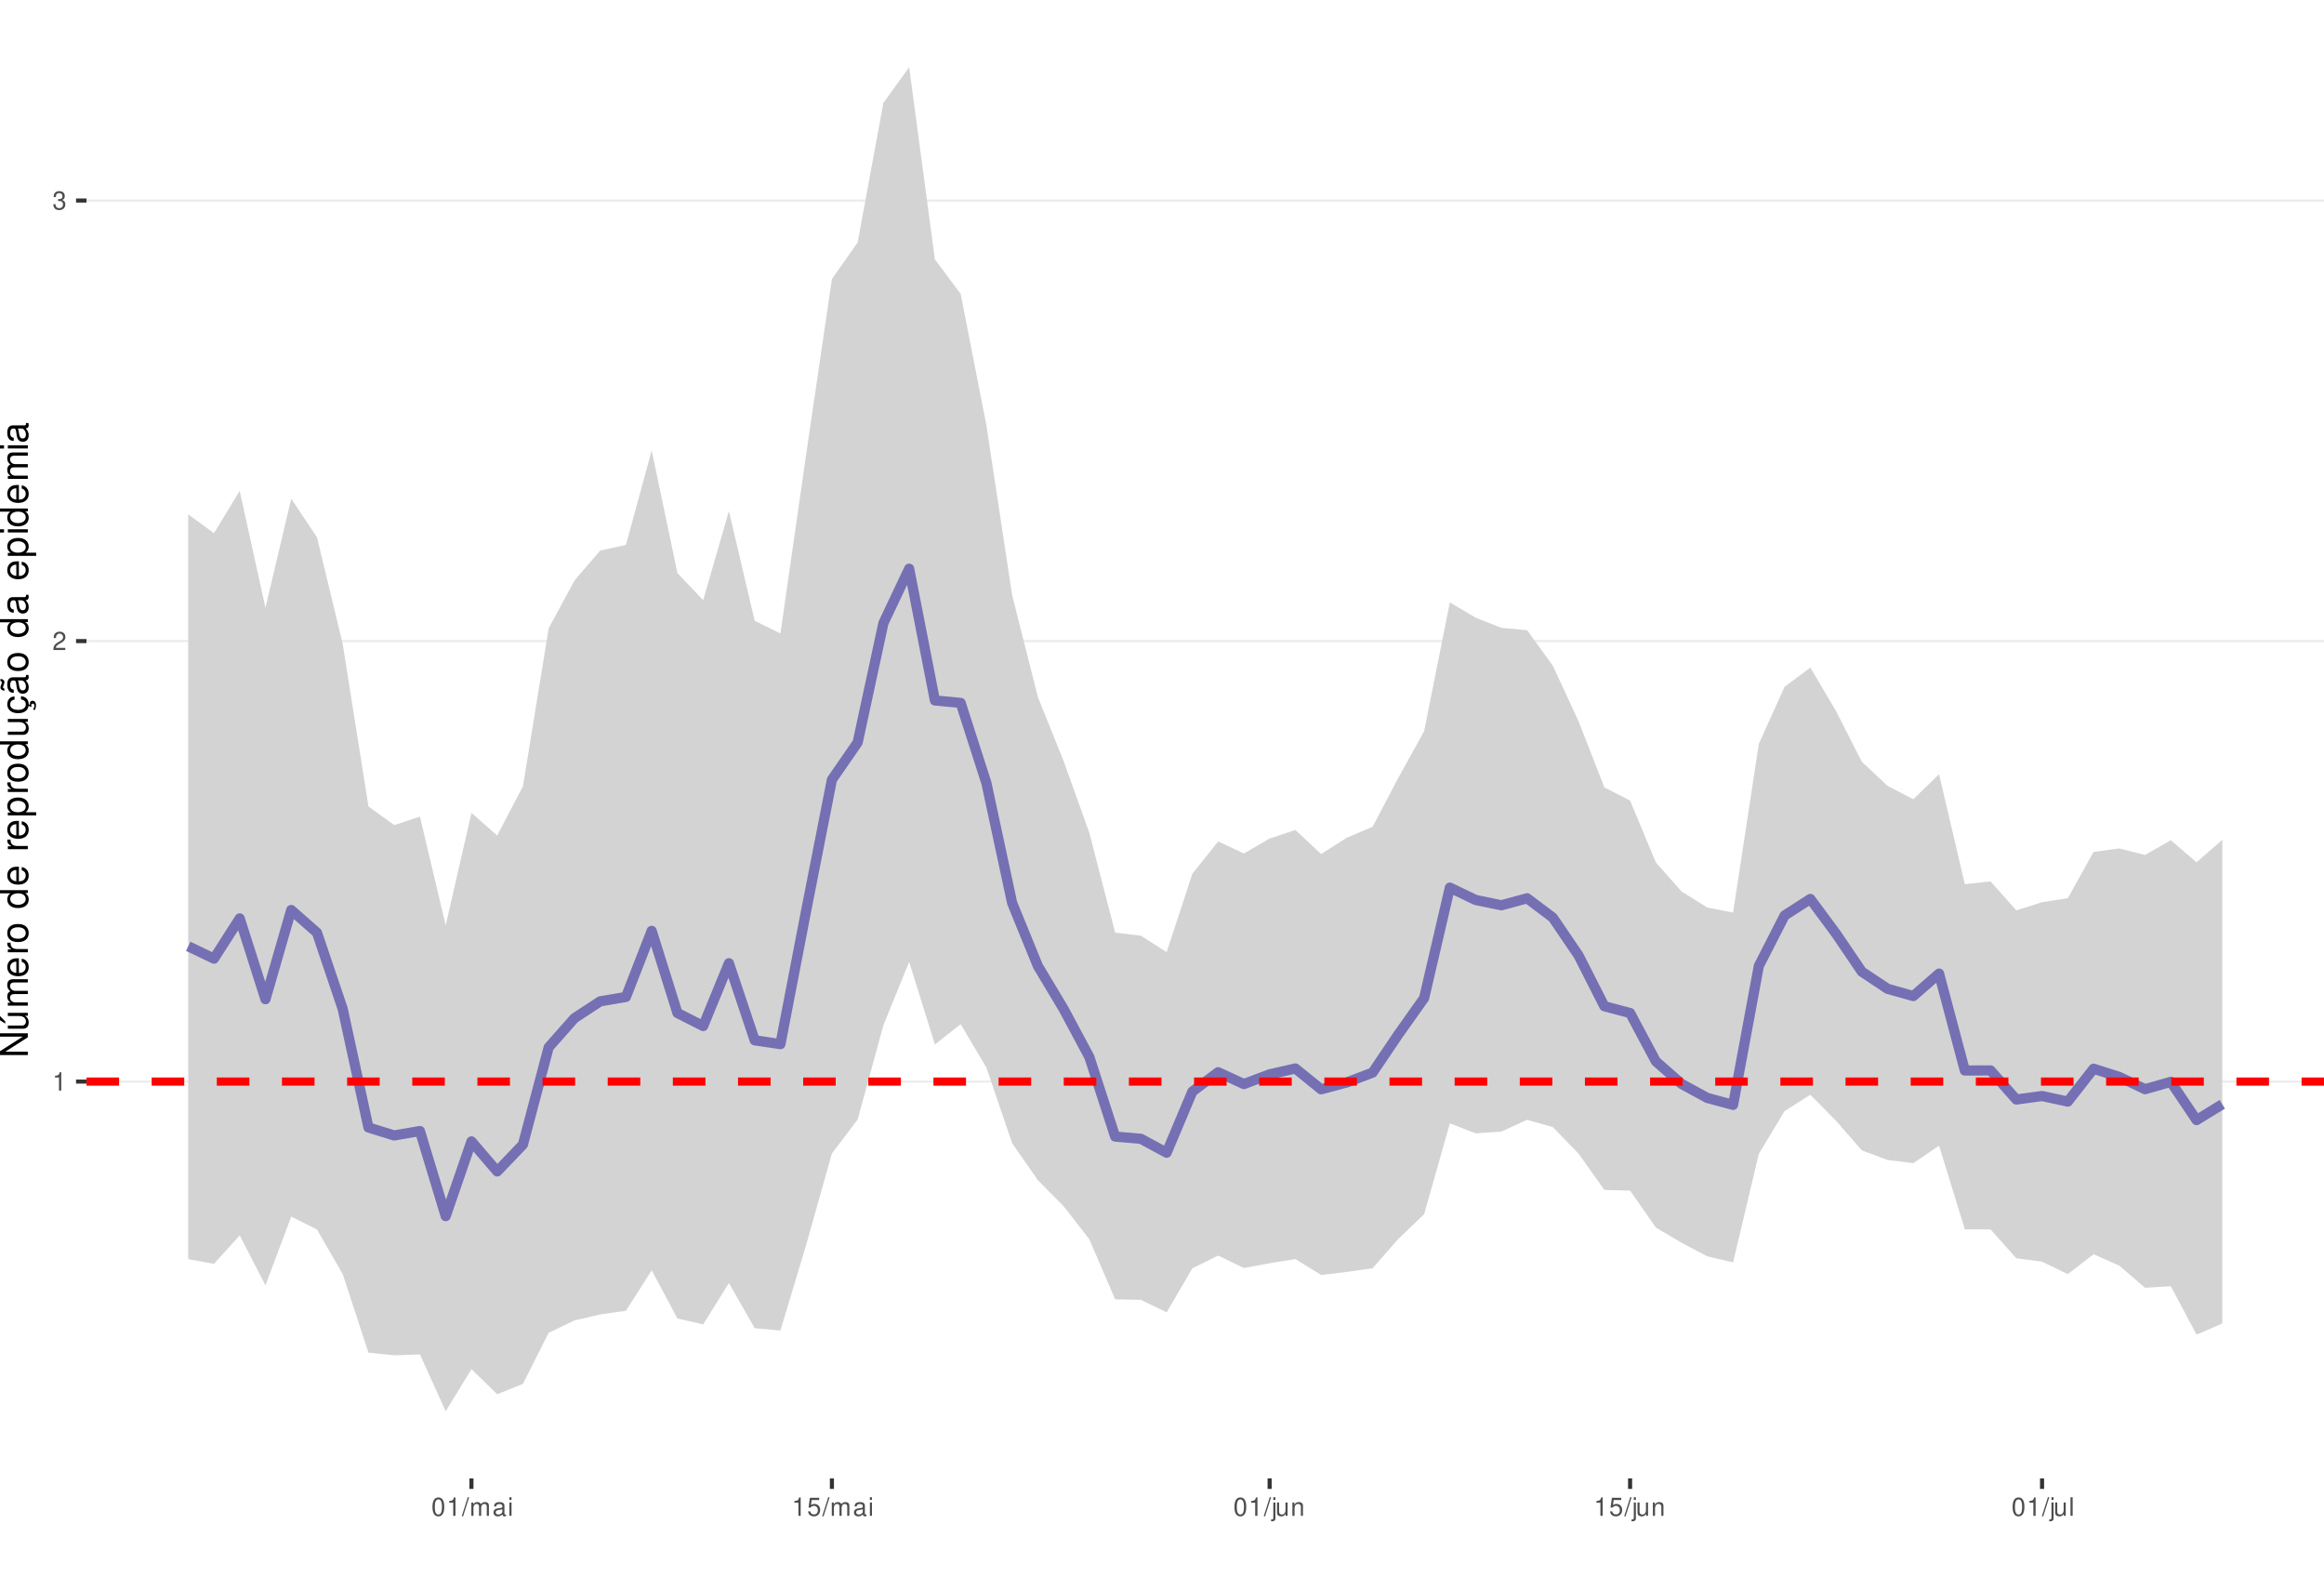
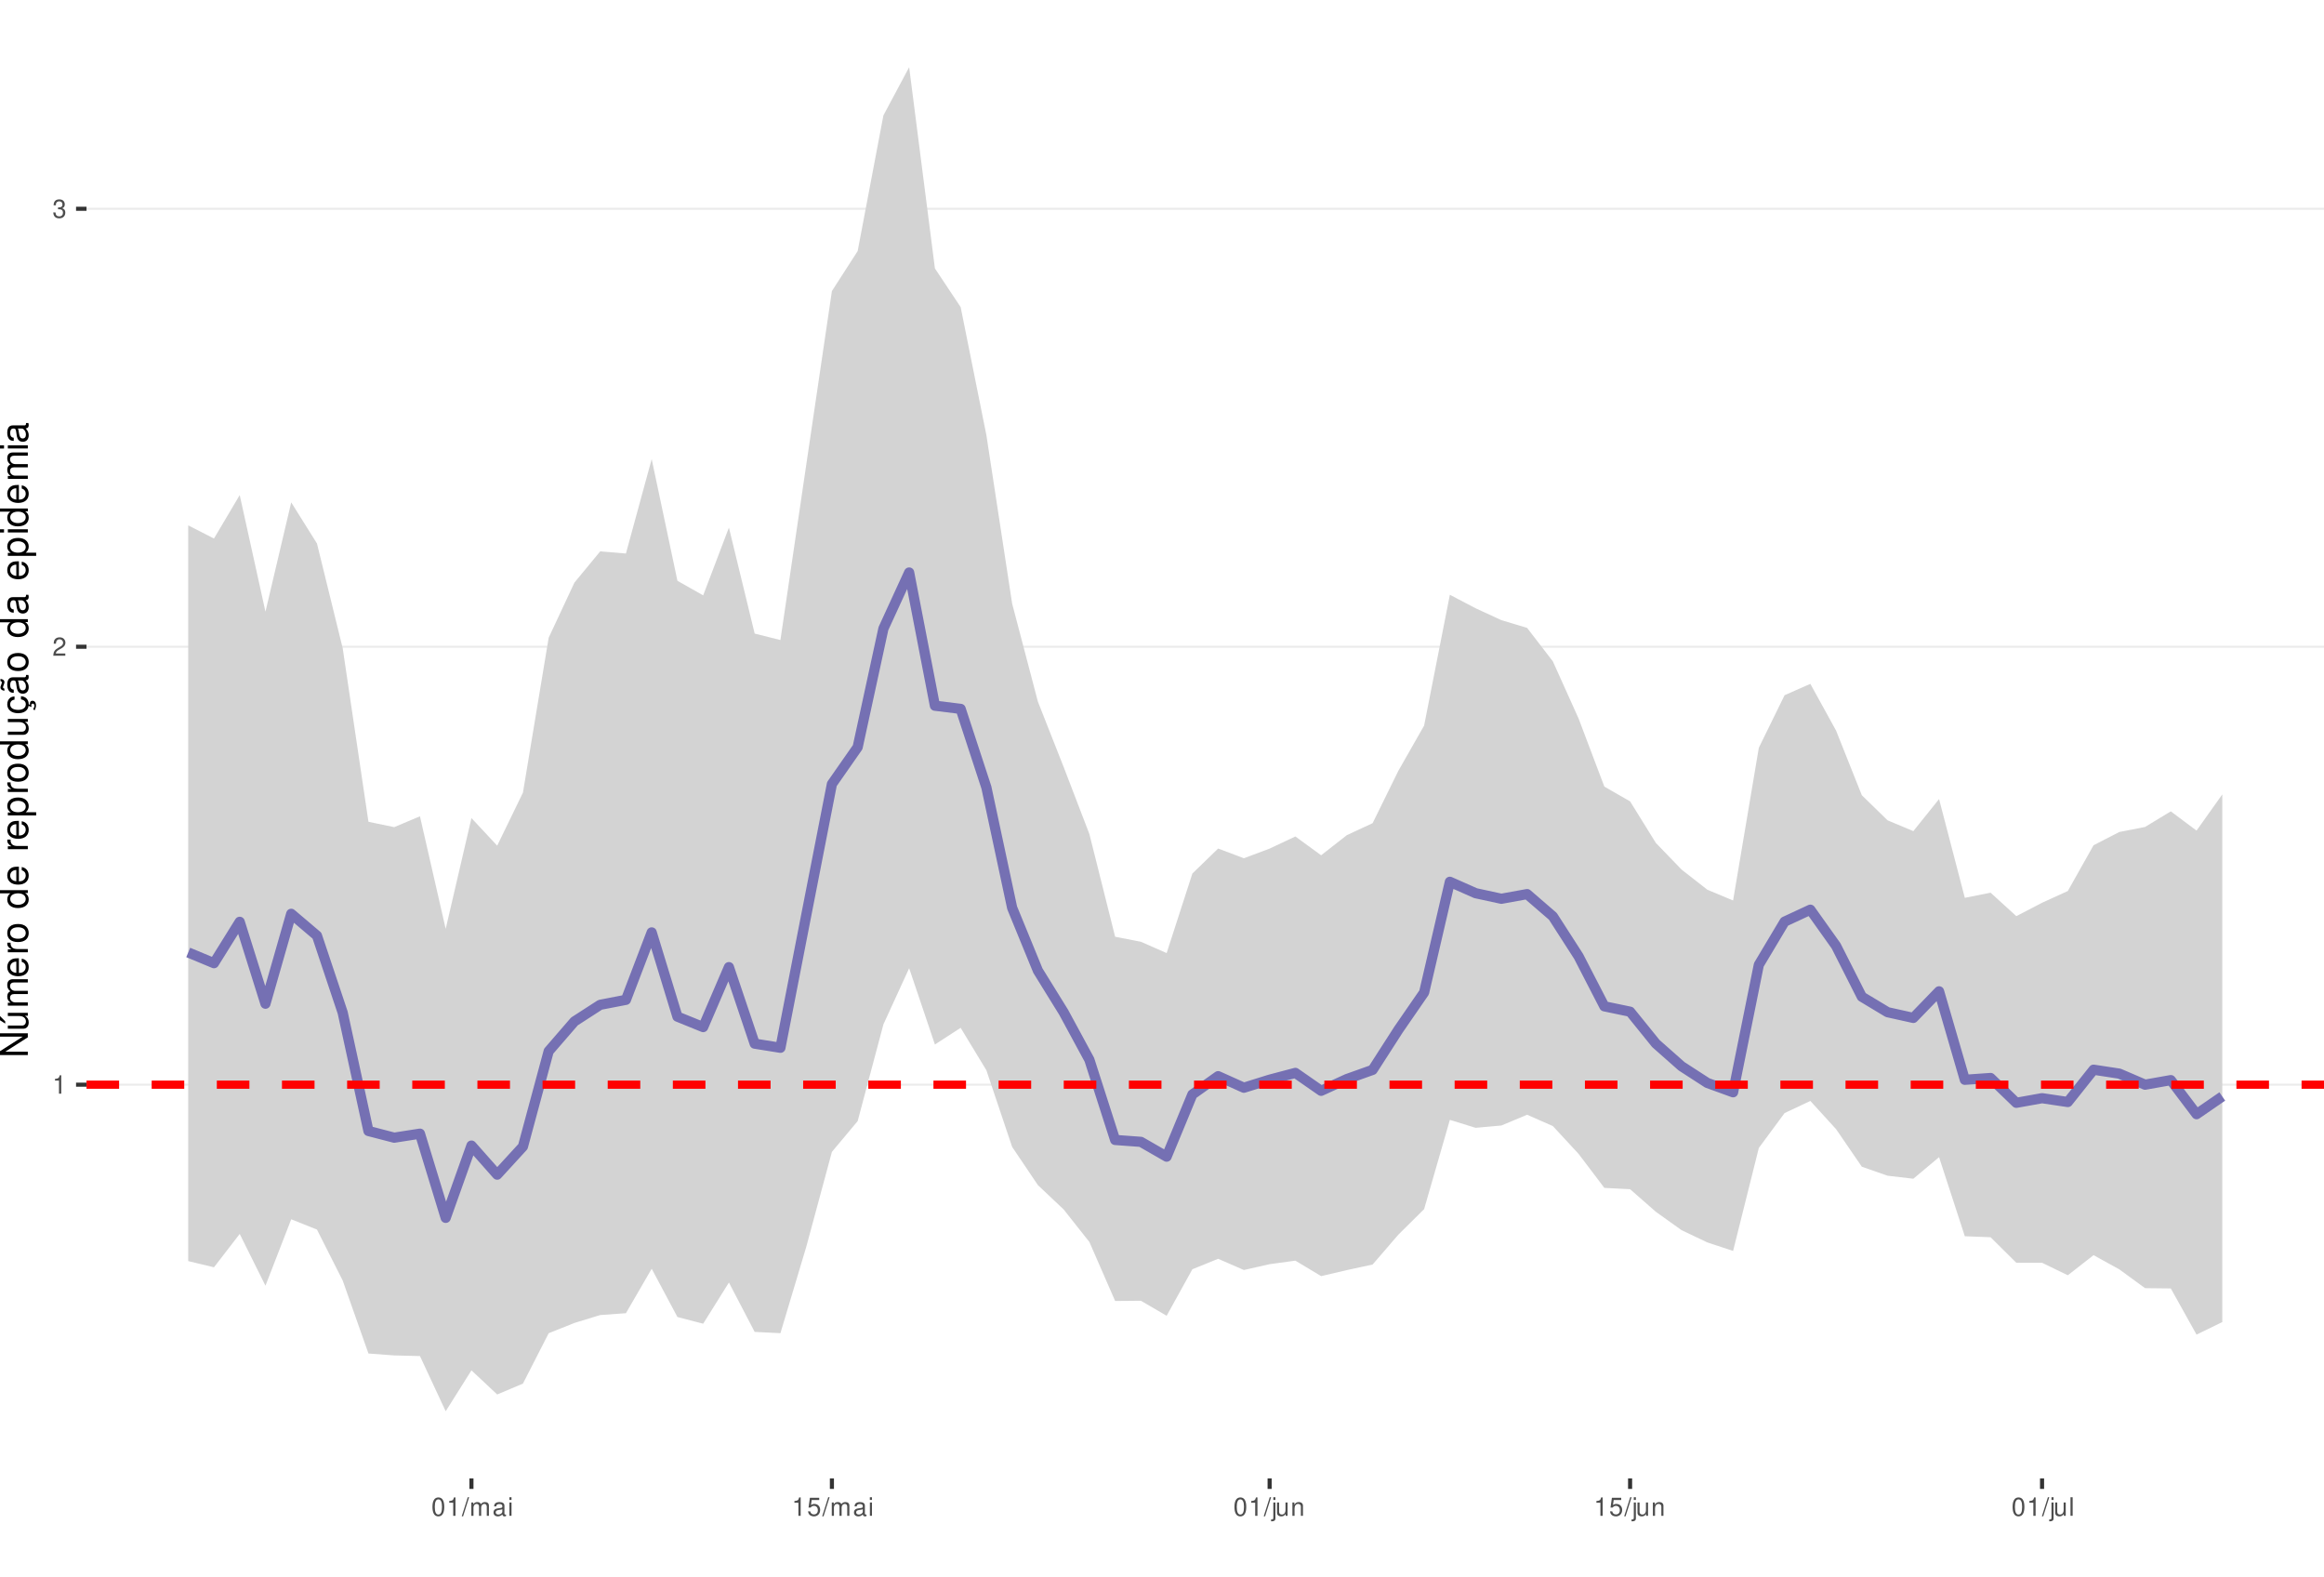
<svg xmlns="http://www.w3.org/2000/svg" xmlns:xlink="http://www.w3.org/1999/xlink" width="609pt" height="413pt" viewBox="0 0 609 413" version="1.1">
  <defs>
    <g>
      <symbol overflow="visible" id="glyph0-0">
        <path style="stroke:none;" d="" />
      </symbol>
      <symbol overflow="visible" id="glyph0-1">
        <path style="stroke:none;" d="M 1.719 -3.422 L 1.719 0 L 2.312 0 L 2.312 -4.812 L 1.922 -4.812 C 1.719 -4.078 1.578 -3.969 0.672 -3.859 L 0.672 -3.422 Z M 1.719 -3.422 " />
      </symbol>
      <symbol overflow="visible" id="glyph0-2">
        <path style="stroke:none;" d="M 3.375 -0.578 L 0.891 -0.578 C 0.938 -0.984 1.156 -1.234 1.734 -1.578 L 2.406 -1.953 C 3.062 -2.328 3.406 -2.812 3.406 -3.406 C 3.406 -3.812 3.234 -4.188 2.969 -4.438 C 2.688 -4.688 2.344 -4.812 1.891 -4.812 C 1.297 -4.812 0.844 -4.594 0.578 -4.188 C 0.422 -3.938 0.344 -3.641 0.328 -3.141 L 0.922 -3.141 C 0.938 -3.469 0.984 -3.672 1.062 -3.828 C 1.219 -4.125 1.516 -4.297 1.875 -4.297 C 2.406 -4.297 2.797 -3.906 2.797 -3.391 C 2.797 -3.016 2.578 -2.672 2.156 -2.438 L 1.547 -2.078 C 0.562 -1.516 0.281 -1.062 0.219 0 L 3.375 0 Z M 3.375 -0.578 " />
      </symbol>
      <symbol overflow="visible" id="glyph0-3">
        <path style="stroke:none;" d="M 1.469 -2.219 L 1.797 -2.219 C 2.422 -2.219 2.766 -1.922 2.766 -1.344 C 2.766 -0.734 2.406 -0.359 1.797 -0.359 C 1.156 -0.359 0.844 -0.688 0.797 -1.391 L 0.219 -1.391 C 0.234 -1.016 0.312 -0.766 0.422 -0.547 C 0.672 -0.078 1.125 0.156 1.766 0.156 C 2.75 0.156 3.375 -0.438 3.375 -1.344 C 3.375 -1.953 3.141 -2.297 2.562 -2.484 C 3.016 -2.672 3.234 -3 3.234 -3.484 C 3.234 -4.312 2.688 -4.812 1.797 -4.812 C 0.844 -4.812 0.328 -4.281 0.312 -3.266 L 0.906 -3.266 C 0.906 -3.547 0.938 -3.719 1 -3.875 C 1.141 -4.141 1.438 -4.297 1.797 -4.297 C 2.312 -4.297 2.625 -3.984 2.625 -3.469 C 2.625 -3.125 2.516 -2.922 2.25 -2.812 C 2.094 -2.75 1.875 -2.719 1.469 -2.703 Z M 1.469 -2.219 " />
      </symbol>
      <symbol overflow="visible" id="glyph0-4">
        <path style="stroke:none;" d="M 1.828 -4.812 C 1.391 -4.812 0.984 -4.609 0.75 -4.281 C 0.438 -3.859 0.281 -3.219 0.281 -2.328 C 0.281 -0.703 0.812 0.156 1.828 0.156 C 2.828 0.156 3.375 -0.703 3.375 -2.297 C 3.375 -3.219 3.234 -3.844 2.922 -4.281 C 2.672 -4.625 2.281 -4.812 1.828 -4.812 Z M 1.828 -4.297 C 2.469 -4.297 2.781 -3.641 2.781 -2.344 C 2.781 -0.969 2.469 -0.328 1.812 -0.328 C 1.203 -0.328 0.891 -1 0.891 -2.328 C 0.891 -3.641 1.203 -4.297 1.828 -4.297 Z M 1.828 -4.297 " />
      </symbol>
      <symbol overflow="visible" id="glyph0-5">
        <path style="stroke:none;" d="M 1.531 -4.859 L -0.047 0.141 L 0.312 0.141 L 1.891 -4.859 Z M 1.531 -4.859 " />
      </symbol>
      <symbol overflow="visible" id="glyph0-6">
        <path style="stroke:none;" d="M 0.469 -3.484 L 0.469 0 L 1.031 0 L 1.031 -2.188 C 1.031 -2.703 1.391 -3.109 1.844 -3.109 C 2.25 -3.109 2.484 -2.844 2.484 -2.406 L 2.484 0 L 3.047 0 L 3.047 -2.188 C 3.047 -2.703 3.422 -3.109 3.875 -3.109 C 4.266 -3.109 4.516 -2.844 4.516 -2.406 L 4.516 0 L 5.078 0 L 5.078 -2.609 C 5.078 -3.234 4.719 -3.594 4.062 -3.594 C 3.594 -3.594 3.312 -3.453 2.984 -3.062 C 2.781 -3.422 2.5 -3.594 2.047 -3.594 C 1.578 -3.594 1.266 -3.422 0.984 -3 L 0.984 -3.484 Z M 0.469 -3.484 " />
      </symbol>
      <symbol overflow="visible" id="glyph0-7">
        <path style="stroke:none;" d="M 3.562 -0.328 C 3.5 -0.312 3.469 -0.312 3.438 -0.312 C 3.25 -0.312 3.141 -0.406 3.141 -0.578 L 3.141 -2.641 C 3.141 -3.25 2.688 -3.594 1.828 -3.594 C 1.312 -3.594 0.906 -3.438 0.672 -3.188 C 0.516 -3 0.453 -2.797 0.438 -2.453 L 0.984 -2.453 C 1.031 -2.875 1.297 -3.078 1.812 -3.078 C 2.312 -3.078 2.594 -2.891 2.594 -2.562 L 2.594 -2.406 C 2.578 -2.172 2.469 -2.078 2.016 -2.031 C 1.219 -1.922 1.109 -1.891 0.891 -1.812 C 0.484 -1.641 0.281 -1.328 0.281 -0.875 C 0.281 -0.25 0.719 0.156 1.422 0.156 C 1.859 0.156 2.219 0 2.609 -0.359 C 2.656 0 2.828 0.156 3.188 0.156 C 3.297 0.156 3.375 0.141 3.562 0.094 Z M 2.594 -1.094 C 2.594 -0.906 2.531 -0.797 2.375 -0.641 C 2.141 -0.438 1.875 -0.328 1.547 -0.328 C 1.109 -0.328 0.859 -0.547 0.859 -0.891 C 0.859 -1.266 1.094 -1.438 1.703 -1.531 C 2.297 -1.609 2.406 -1.641 2.594 -1.719 Z M 2.594 -1.094 " />
      </symbol>
      <symbol overflow="visible" id="glyph0-8">
        <path style="stroke:none;" d="M 1 -3.484 L 0.453 -3.484 L 0.453 0 L 1 0 Z M 1 -4.859 L 0.438 -4.859 L 0.438 -4.156 L 1 -4.156 Z M 1 -4.859 " />
      </symbol>
      <symbol overflow="visible" id="glyph0-9">
        <path style="stroke:none;" d="M 3.172 -4.719 L 0.734 -4.719 L 0.375 -2.156 L 0.922 -2.156 C 1.188 -2.469 1.422 -2.594 1.797 -2.594 C 2.422 -2.594 2.812 -2.156 2.812 -1.453 C 2.812 -0.781 2.422 -0.359 1.781 -0.359 C 1.266 -0.359 0.953 -0.625 0.812 -1.156 L 0.234 -1.156 C 0.312 -0.766 0.375 -0.578 0.516 -0.406 C 0.781 -0.047 1.266 0.156 1.797 0.156 C 2.75 0.156 3.422 -0.547 3.422 -1.531 C 3.422 -2.469 2.797 -3.109 1.891 -3.109 C 1.562 -3.109 1.297 -3.016 1.016 -2.828 L 1.203 -4.141 L 3.172 -4.141 Z M 3.172 -4.719 " />
      </symbol>
      <symbol overflow="visible" id="glyph0-10">
        <path style="stroke:none;" d="M 0.469 -3.484 L 0.469 0.5 C 0.469 0.859 0.359 0.969 0.016 0.969 C -0.031 0.969 -0.047 0.969 -0.125 0.953 L -0.125 1.438 C -0.047 1.438 -0.016 1.453 0.062 1.453 C 0.688 1.453 1.016 1.203 1.016 0.719 L 1.016 -3.484 Z M 1.016 -4.859 L 0.469 -4.859 L 0.469 -4.156 L 1.016 -4.156 Z M 1.016 -4.859 " />
      </symbol>
      <symbol overflow="visible" id="glyph0-11">
        <path style="stroke:none;" d="M 3.203 0 L 3.203 -3.484 L 2.656 -3.484 L 2.656 -1.516 C 2.656 -0.797 2.281 -0.328 1.703 -0.328 C 1.266 -0.328 0.984 -0.594 0.984 -1.016 L 0.984 -3.484 L 0.438 -3.484 L 0.438 -0.797 C 0.438 -0.219 0.859 0.156 1.547 0.156 C 2.062 0.156 2.391 -0.031 2.703 -0.484 L 2.703 0 Z M 3.203 0 " />
      </symbol>
      <symbol overflow="visible" id="glyph0-12">
        <path style="stroke:none;" d="M 0.469 -3.484 L 0.469 0 L 1.031 0 L 1.031 -1.922 C 1.031 -2.641 1.391 -3.109 1.969 -3.109 C 2.406 -3.109 2.688 -2.828 2.688 -2.422 L 2.688 0 L 3.234 0 L 3.234 -2.641 C 3.234 -3.219 2.812 -3.594 2.141 -3.594 C 1.625 -3.594 1.281 -3.391 0.984 -2.906 L 0.984 -3.484 Z M 0.469 -3.484 " />
      </symbol>
      <symbol overflow="visible" id="glyph0-13">
        <path style="stroke:none;" d="M 1.016 -4.859 L 0.453 -4.859 L 0.453 0 L 1.016 0 Z M 1.016 -4.859 " />
      </symbol>
      <symbol overflow="visible" id="glyph1-0">
        <path style="stroke:none;" d="" />
      </symbol>
      <symbol overflow="visible" id="glyph1-1">
        <path style="stroke:none;" d="M -7.297 -6.453 L -7.297 -5.578 L -1.328 -5.578 L -7.297 -1.766 L -7.297 -0.766 L 0 -0.766 L 0 -1.641 L -5.906 -1.641 L 0 -5.406 L 0 -6.453 Z M -7.297 -6.453 " />
      </symbol>
      <symbol overflow="visible" id="glyph1-2">
        <path style="stroke:none;" d="M 0 -4.812 L -5.234 -4.812 L -5.234 -3.984 L -2.266 -3.984 C -1.203 -3.984 -0.5 -3.438 -0.5 -2.562 C -0.5 -1.906 -0.906 -1.484 -1.531 -1.484 L -5.234 -1.484 L -5.234 -0.656 L -1.203 -0.656 C -0.328 -0.656 0.234 -1.297 0.234 -2.312 C 0.234 -3.094 -0.047 -3.578 -0.734 -4.062 L 0 -4.062 Z M -7.406 -2.953 L -5.922 -2 L -5.922 -2.594 L -7.406 -4.094 Z M -7.406 -2.953 " />
      </symbol>
      <symbol overflow="visible" id="glyph1-3">
        <path style="stroke:none;" d="M -5.234 -0.703 L 0 -0.703 L 0 -1.547 L -3.297 -1.547 C -4.047 -1.547 -4.656 -2.094 -4.656 -2.766 C -4.656 -3.391 -4.281 -3.734 -3.609 -3.734 L 0 -3.734 L 0 -4.578 L -3.297 -4.578 C -4.047 -4.578 -4.656 -5.125 -4.656 -5.812 C -4.656 -6.422 -4.266 -6.781 -3.609 -6.781 L 0 -6.781 L 0 -7.625 L -3.938 -7.625 C -4.875 -7.625 -5.391 -7.078 -5.391 -6.094 C -5.391 -5.406 -5.188 -4.984 -4.594 -4.484 C -5.156 -4.188 -5.391 -3.766 -5.391 -3.078 C -5.391 -2.375 -5.125 -1.906 -4.5 -1.469 L -5.234 -1.469 Z M -5.234 -0.703 " />
      </symbol>
      <symbol overflow="visible" id="glyph1-4">
        <path style="stroke:none;" d="M -2.344 -5.125 C -3.141 -5.125 -3.625 -5.062 -4.016 -4.922 C -4.875 -4.578 -5.391 -3.781 -5.391 -2.797 C -5.391 -1.344 -4.281 -0.406 -2.547 -0.406 C -0.812 -0.406 0.234 -1.297 0.234 -2.781 C 0.234 -3.984 -0.453 -4.812 -1.594 -5.016 L -1.594 -4.188 C -0.906 -3.953 -0.547 -3.484 -0.547 -2.812 C -0.547 -2.281 -0.781 -1.828 -1.219 -1.547 C -1.516 -1.344 -1.812 -1.281 -2.344 -1.266 Z M -3.016 -1.297 C -3.984 -1.359 -4.625 -1.953 -4.625 -2.797 C -4.625 -3.641 -3.953 -4.234 -3.016 -4.234 Z M -3.016 -1.297 " />
      </symbol>
      <symbol overflow="visible" id="glyph1-5">
        <path style="stroke:none;" d="M -5.234 -0.688 L 0 -0.688 L 0 -1.531 L -2.719 -1.531 C -3.984 -1.547 -4.547 -2.062 -4.516 -3.203 L -5.359 -3.203 C -5.375 -3.062 -5.391 -2.984 -5.391 -2.891 C -5.391 -2.344 -5.062 -1.938 -4.297 -1.453 L -5.234 -1.453 Z M -5.234 -0.688 " />
      </symbol>
      <symbol overflow="visible" id="glyph1-6">
        <path style="stroke:none;" d="M -5.391 -2.719 C -5.391 -1.234 -4.344 -0.359 -2.578 -0.359 C -0.812 -0.359 0.234 -1.234 0.234 -2.734 C 0.234 -4.203 -0.812 -5.094 -2.547 -5.094 C -4.359 -5.094 -5.391 -4.234 -5.391 -2.719 Z M -4.625 -2.734 C -4.625 -3.672 -3.844 -4.234 -2.547 -4.234 C -1.312 -4.234 -0.547 -3.656 -0.547 -2.734 C -0.547 -1.797 -1.312 -1.234 -2.578 -1.234 C -3.844 -1.234 -4.625 -1.797 -4.625 -2.734 Z M -4.625 -2.734 " />
      </symbol>
      <symbol overflow="visible" id="glyph1-7">
        <path style="stroke:none;" d="" />
      </symbol>
      <symbol overflow="visible" id="glyph1-8">
        <path style="stroke:none;" d="M -7.297 -4.953 L -7.297 -4.125 L -4.578 -4.125 C -5.109 -3.766 -5.391 -3.203 -5.391 -2.516 C -5.391 -1.156 -4.297 -0.266 -2.625 -0.266 C -0.859 -0.266 0.234 -1.125 0.234 -2.547 C 0.234 -3.266 -0.047 -3.766 -0.688 -4.203 L 0 -4.203 L 0 -4.953 Z M -4.609 -2.656 C -4.609 -3.547 -3.812 -4.125 -2.562 -4.125 C -1.344 -4.125 -0.547 -3.547 -0.547 -2.656 C -0.547 -1.734 -1.359 -1.125 -2.578 -1.125 C -3.797 -1.125 -4.609 -1.734 -4.609 -2.656 Z M -4.609 -2.656 " />
      </symbol>
      <symbol overflow="visible" id="glyph1-9">
        <path style="stroke:none;" d="M 2.188 -0.547 L 2.188 -1.375 L -0.547 -1.375 C -0.016 -1.812 0.234 -2.312 0.234 -2.984 C 0.234 -4.344 -0.859 -5.234 -2.531 -5.234 C -4.297 -5.234 -5.391 -4.375 -5.391 -2.984 C -5.391 -2.266 -5.062 -1.703 -4.453 -1.312 L -5.234 -1.312 L -5.234 -0.547 Z M -4.609 -2.844 C -4.609 -3.766 -3.797 -4.359 -2.547 -4.359 C -1.359 -4.359 -0.547 -3.75 -0.547 -2.844 C -0.547 -1.953 -1.344 -1.375 -2.578 -1.375 C -3.812 -1.375 -4.609 -1.953 -4.609 -2.844 Z M -4.609 -2.844 " />
      </symbol>
      <symbol overflow="visible" id="glyph1-10">
        <path style="stroke:none;" d="M 0 -4.812 L -5.234 -4.812 L -5.234 -3.984 L -2.266 -3.984 C -1.203 -3.984 -0.5 -3.438 -0.5 -2.562 C -0.5 -1.906 -0.906 -1.484 -1.531 -1.484 L -5.234 -1.484 L -5.234 -0.656 L -1.203 -0.656 C -0.328 -0.656 0.234 -1.297 0.234 -2.312 C 0.234 -3.094 -0.047 -3.578 -0.734 -4.062 L 0 -4.062 Z M 0 -4.812 " />
      </symbol>
      <symbol overflow="visible" id="glyph1-11">
        <path style="stroke:none;" d="M 0.234 -2.641 C 0.234 -3.875 -0.547 -4.703 -1.797 -4.766 L -1.797 -3.938 C -0.953 -3.797 -0.531 -3.359 -0.531 -2.656 C -0.531 -1.734 -1.281 -1.188 -2.516 -1.188 C -3.844 -1.188 -4.625 -1.719 -4.625 -2.625 C -4.625 -3.328 -4.203 -3.766 -3.484 -3.875 L -3.484 -4.703 C -3.984 -4.672 -4.312 -4.562 -4.609 -4.359 C -5.094 -4 -5.391 -3.375 -5.391 -2.641 C -5.391 -1.219 -4.266 -0.312 -2.531 -0.312 C -1.469 -0.312 -0.625 -0.672 -0.156 -1.312 C 0.047 -1.594 0.125 -1.812 0.203 -2.25 L 0.922 -1.938 L 0.984 -2.062 C 0.938 -2.188 0.906 -2.25 0.906 -2.375 C 0.906 -2.656 1.047 -2.828 1.281 -2.828 C 1.547 -2.828 1.734 -2.594 1.734 -2.297 C 1.734 -2.031 1.672 -1.844 1.438 -1.406 L 1.406 -1.312 L 1.812 -1.094 C 2.078 -1.75 2.141 -1.953 2.141 -2.344 C 2.141 -3.109 1.781 -3.578 1.203 -3.578 C 0.781 -3.578 0.547 -3.297 0.547 -2.797 C 0.547 -2.703 0.547 -2.641 0.562 -2.516 Z M 0.234 -2.641 " />
      </symbol>
      <symbol overflow="visible" id="glyph1-12">
        <path style="stroke:none;" d="M -0.484 -5.344 C -0.469 -5.266 -0.469 -5.219 -0.469 -5.172 C -0.469 -4.875 -0.625 -4.719 -0.875 -4.719 L -3.953 -4.719 C -4.891 -4.719 -5.391 -4.047 -5.391 -2.75 C -5.391 -1.984 -5.172 -1.375 -4.781 -1.016 C -4.516 -0.766 -4.203 -0.672 -3.688 -0.656 L -3.688 -1.484 C -4.328 -1.562 -4.625 -1.938 -4.625 -2.719 C -4.625 -3.484 -4.344 -3.891 -3.844 -3.891 L -3.625 -3.891 C -3.266 -3.875 -3.125 -3.703 -3.047 -3.016 C -2.891 -1.844 -2.844 -1.656 -2.719 -1.344 C -2.453 -0.734 -2 -0.422 -1.312 -0.422 C -0.375 -0.422 0.234 -1.078 0.234 -2.141 C 0.234 -2.797 0 -3.328 -0.547 -3.922 C 0 -3.984 0.234 -4.234 0.234 -4.781 C 0.234 -4.953 0.203 -5.062 0.141 -5.344 Z M -1.656 -3.891 C -1.375 -3.891 -1.203 -3.812 -0.969 -3.562 C -0.656 -3.219 -0.5 -2.812 -0.5 -2.312 C -0.5 -1.672 -0.812 -1.297 -1.344 -1.297 C -1.891 -1.297 -2.172 -1.656 -2.297 -2.547 C -2.422 -3.438 -2.453 -3.609 -2.594 -3.891 Z M -7.172 -3.75 C -6.922 -3.672 -6.812 -3.547 -6.812 -3.375 C -6.812 -3.25 -6.875 -2.984 -6.984 -2.734 C -7.156 -2.312 -7.172 -2.25 -7.172 -2.047 C -7.172 -1.594 -6.797 -1.297 -6.141 -1.188 L -6.141 -1.766 C -6.375 -1.812 -6.5 -1.938 -6.5 -2.094 C -6.5 -2.203 -6.469 -2.344 -6.375 -2.578 C -6.156 -3.156 -6.125 -3.234 -6.125 -3.438 C -6.125 -3.922 -6.484 -4.219 -7.172 -4.312 Z M -7.172 -3.75 " />
      </symbol>
      <symbol overflow="visible" id="glyph1-13">
        <path style="stroke:none;" d="M -0.484 -5.344 C -0.469 -5.266 -0.469 -5.219 -0.469 -5.172 C -0.469 -4.875 -0.625 -4.719 -0.875 -4.719 L -3.953 -4.719 C -4.891 -4.719 -5.391 -4.047 -5.391 -2.75 C -5.391 -1.984 -5.172 -1.375 -4.781 -1.016 C -4.516 -0.766 -4.203 -0.672 -3.688 -0.656 L -3.688 -1.484 C -4.328 -1.562 -4.625 -1.938 -4.625 -2.719 C -4.625 -3.484 -4.344 -3.891 -3.844 -3.891 L -3.625 -3.891 C -3.266 -3.875 -3.125 -3.703 -3.047 -3.016 C -2.891 -1.844 -2.844 -1.656 -2.719 -1.344 C -2.453 -0.734 -2 -0.422 -1.312 -0.422 C -0.375 -0.422 0.234 -1.078 0.234 -2.141 C 0.234 -2.797 0 -3.328 -0.547 -3.922 C 0 -3.984 0.234 -4.234 0.234 -4.781 C 0.234 -4.953 0.203 -5.062 0.141 -5.344 Z M -1.656 -3.891 C -1.375 -3.891 -1.203 -3.812 -0.969 -3.562 C -0.656 -3.219 -0.5 -2.812 -0.5 -2.312 C -0.5 -1.672 -0.812 -1.297 -1.344 -1.297 C -1.891 -1.297 -2.172 -1.656 -2.297 -2.547 C -2.422 -3.438 -2.453 -3.609 -2.594 -3.891 Z M -1.656 -3.891 " />
      </symbol>
      <symbol overflow="visible" id="glyph1-14">
        <path style="stroke:none;" d="M -5.234 -1.5 L -5.234 -0.672 L 0 -0.672 L 0 -1.5 Z M -7.297 -1.5 L -7.297 -0.656 L -6.234 -0.656 L -6.234 -1.5 Z M -7.297 -1.5 " />
      </symbol>
    </g>
    <clipPath id="clip1">
      <path d="M 22.672 0 L 609 0 L 609 387.328 L 22.672 387.328 Z M 22.672 0 " />
    </clipPath>
    <clipPath id="clip2">
-       <path d="M 22.672 283 L 609 283 L 609 284 L 22.672 284 Z M 22.672 283 " />
+       <path d="M 22.672 283 L 609 283 L 609 285 L 22.672 285 Z M 22.672 283 " />
    </clipPath>
    <clipPath id="clip3">
-       <path d="M 22.672 167 L 609 167 L 609 169 L 22.672 169 Z M 22.672 167 " />
+       <path d="M 22.672 169 L 609 169 L 609 170 L 22.672 170 Z M 22.672 169 " />
    </clipPath>
    <clipPath id="clip4">
-       <path d="M 22.672 52 L 609 52 L 609 53 L 22.672 53 Z M 22.672 52 " />
+       <path d="M 22.672 54 L 609 54 L 609 55 L 22.672 55 Z M 22.672 54 " />
    </clipPath>
    <clipPath id="clip5">
-       <path d="M 22.672 282 L 609 282 L 609 285 L 22.672 285 Z M 22.672 282 " />
+       <path d="M 22.672 283 L 609 283 L 609 286 L 22.672 286 Z M 22.672 283 " />
    </clipPath>
  </defs>
  <g id="surface11">
    <rect x="0" y="0" width="609" height="413" style="fill:rgb(100%,100%,100%);fill-opacity:1;stroke:none;" />
    <rect x="0" y="0" width="609" height="413" style="fill:rgb(100%,100%,100%);fill-opacity:1;stroke:none;" />
    <path style="fill:none;stroke-width:1.067;stroke-linecap:round;stroke-linejoin:round;stroke:rgb(100%,100%,100%);stroke-opacity:1;stroke-miterlimit:10;" d="M 0 413 L 609 413 L 609 0 L 0 0 Z M 0 413 " />
    <g clip-path="url(#clip1)" clip-rule="nonzero">
      <path style=" stroke:none;fill-rule:nonzero;fill:rgb(100%,100%,100%);fill-opacity:1;" d="M 22.672 387.328 L 609 387.328 L 609 0 L 22.672 0 Z M 22.672 387.328 " />
    </g>
    <g clip-path="url(#clip2)" clip-rule="nonzero">
-       <path style="fill:none;stroke-width:0.533;stroke-linecap:butt;stroke-linejoin:round;stroke:rgb(92.157%,92.157%,92.157%);stroke-opacity:1;stroke-miterlimit:10;" d="M 22.672 283.355 L 609 283.355 " />
+       <path style="fill:none;stroke-width:0.533;stroke-linecap:butt;stroke-linejoin:round;stroke:rgb(92.157%,92.157%,92.157%);stroke-opacity:1;stroke-miterlimit:10;" d="M 22.672 284.168 L 609 284.168 " />
    </g>
    <g clip-path="url(#clip3)" clip-rule="nonzero">
-       <path style="fill:none;stroke-width:0.533;stroke-linecap:butt;stroke-linejoin:round;stroke:rgb(92.157%,92.157%,92.157%);stroke-opacity:1;stroke-miterlimit:10;" d="M 22.672 167.949 L 609 167.949 " />
+       <path style="fill:none;stroke-width:0.533;stroke-linecap:butt;stroke-linejoin:round;stroke:rgb(92.157%,92.157%,92.157%);stroke-opacity:1;stroke-miterlimit:10;" d="M 22.672 169.434 L 609 169.434 " />
    </g>
    <g clip-path="url(#clip4)" clip-rule="nonzero">
-       <path style="fill:none;stroke-width:0.533;stroke-linecap:butt;stroke-linejoin:round;stroke:rgb(92.157%,92.157%,92.157%);stroke-opacity:1;stroke-miterlimit:10;" d="M 22.672 52.539 L 609 52.539 " />
-     </g>
-     <path style=" stroke:none;fill-rule:nonzero;fill:rgb(82.745%,82.745%,82.745%);fill-opacity:1;" d="M 49.324 134.754 L 56.07 139.688 L 62.816 128.598 L 69.562 159.223 L 76.312 130.641 L 83.059 140.762 L 89.805 168.676 L 96.551 211.266 L 103.301 216.156 L 110.047 213.949 L 116.793 242.426 L 123.543 212.965 L 130.289 218.895 L 137.035 205.988 L 143.781 164.613 L 150.531 152.098 L 157.277 144.23 L 164.023 142.758 L 170.773 117.988 L 177.52 150.141 L 184.266 157.234 L 191.012 133.887 L 197.762 162.637 L 204.508 165.953 L 211.254 119.016 L 218 73.117 L 224.75 63.504 L 231.496 26.957 L 238.242 17.605 L 244.992 67.965 L 251.738 76.977 L 258.484 111.43 L 265.23 155.906 L 271.98 182.629 L 278.727 199.391 L 285.473 218.238 L 292.219 244.336 L 298.969 245.137 L 305.715 249.445 L 312.461 228.898 L 319.211 220.438 L 325.957 223.594 L 332.703 219.68 L 339.449 217.445 L 346.199 223.73 L 352.945 219.461 L 359.691 216.594 L 366.438 203.754 L 373.188 191.57 L 379.934 157.82 L 386.68 161.816 L 393.43 164.484 L 400.176 165.098 L 406.922 174.414 L 413.668 188.98 L 420.418 206.273 L 427.164 209.742 L 433.91 225.938 L 440.656 233.555 L 447.406 237.766 L 454.152 239.066 L 460.898 194.871 L 467.648 179.93 L 474.395 174.883 L 481.141 186.309 L 487.887 199.562 L 494.637 205.887 L 501.383 209.383 L 508.129 202.816 L 514.879 231.648 L 521.625 230.91 L 528.371 238.504 L 535.117 236.352 L 541.867 235.312 L 548.613 223.184 L 555.359 222.277 L 562.105 223.988 L 568.855 220.121 L 575.602 225.906 L 582.348 220.02 L 582.348 346.73 L 575.602 349.648 L 568.855 336.957 L 562.105 337.371 L 555.359 331.574 L 548.613 328.59 L 541.867 333.801 L 535.117 330.527 L 528.371 329.645 L 521.625 322.09 L 514.879 322.062 L 508.129 300.141 L 501.383 304.727 L 494.637 303.902 L 487.887 301.375 L 481.141 293.637 L 474.395 286.797 L 467.648 291.09 L 460.898 302.277 L 454.152 330.723 L 447.406 329.137 L 440.656 325.586 L 433.91 321.59 L 427.164 311.93 L 420.418 311.738 L 413.668 302.246 L 406.922 295.277 L 400.176 293.367 L 393.43 296.449 L 386.68 296.922 L 379.934 294.297 L 373.188 318.121 L 366.438 324.559 L 359.691 332.246 L 352.945 333.223 L 346.199 334.023 L 339.449 329.848 L 332.703 330.945 L 325.957 332.195 L 319.211 328.938 L 312.461 332.27 L 305.715 343.801 L 298.969 340.539 L 292.219 340.402 L 285.473 324.695 L 278.727 316.012 L 271.98 309.207 L 265.23 299.504 L 258.484 279.688 L 251.738 268.301 L 244.992 273.648 L 238.242 251.996 L 231.496 268.586 L 224.75 293.293 L 218 302.18 L 211.254 326.148 L 204.508 348.574 L 197.762 347.965 L 191.012 336.133 L 184.266 346.957 L 177.52 345.422 L 170.773 332.809 L 164.023 343.395 L 157.277 344.363 L 150.531 345.93 L 143.781 349.168 L 137.035 362.539 L 130.289 365.273 L 123.543 358.688 L 116.793 369.723 L 110.047 354.84 L 103.301 355.059 L 96.551 354.375 L 89.805 333.785 L 83.059 322.094 L 76.312 318.73 L 69.562 336.723 L 62.816 323.66 L 56.07 331.098 L 49.324 329.871 Z M 49.324 134.754 " />
-     <path style="fill:none;stroke-width:2.667;stroke-linecap:butt;stroke-linejoin:round;stroke:rgb(45.882%,43.922%,70.196%);stroke-opacity:1;stroke-miterlimit:10;" d="M 49.324 247.91 L 56.07 251.145 L 62.816 240.605 L 69.562 261.781 L 76.312 238.406 L 83.059 244.336 L 89.805 264.32 L 96.551 295.383 L 103.301 297.469 L 110.047 296.312 L 116.793 318.605 L 123.543 299.023 L 130.289 306.891 L 137.035 299.852 L 143.781 274.383 L 150.531 266.75 L 157.277 262.332 L 164.023 261.184 L 170.773 243.867 L 177.52 265.387 L 184.266 268.805 L 191.012 252.348 L 197.762 272.535 L 204.508 273.547 L 211.254 238.578 L 218 204.27 L 224.75 194.508 L 231.496 163.25 L 238.242 148.984 L 244.992 183.512 L 251.738 184.148 L 258.484 205.148 L 265.23 236.555 L 271.98 253.086 L 278.727 264.34 L 285.473 276.949 L 292.219 297.754 L 298.969 298.348 L 305.715 301.992 L 312.461 285.969 L 319.211 280.902 L 325.957 284.004 L 332.703 281.457 L 339.449 279.922 L 346.199 285.375 L 352.945 283.574 L 359.691 280.996 L 366.438 270.996 L 373.188 261.484 L 379.934 232.539 L 386.68 235.77 L 393.43 237.168 L 400.176 235.332 L 406.922 240.406 L 413.668 250.332 L 420.418 263.613 L 427.164 265.395 L 433.91 278.043 L 440.656 283.965 L 447.406 287.645 L 454.152 289.453 L 460.898 253.062 L 467.648 239.852 L 474.395 235.512 L 481.141 244.613 L 487.887 254.559 L 494.637 259.051 L 501.383 260.949 L 508.129 255.066 L 514.879 280.449 L 521.625 280.434 L 528.371 288.055 L 535.117 287.137 L 541.867 288.594 L 548.613 279.984 L 555.359 282.133 L 562.105 285.348 L 568.855 283.426 L 575.602 293.438 L 582.348 289.305 " />
+       <path style="fill:none;stroke-width:0.533;stroke-linecap:butt;stroke-linejoin:round;stroke:rgb(92.157%,92.157%,92.157%);stroke-opacity:1;stroke-miterlimit:10;" d="M 22.672 54.699 L 609 54.699 " />
+     </g>
+     <path style=" stroke:none;fill-rule:nonzero;fill:rgb(82.745%,82.745%,82.745%);fill-opacity:1;" d="M 49.324 137.637 L 56.07 141.082 L 62.816 129.699 L 69.562 160.25 L 76.312 131.613 L 83.059 142.387 L 89.805 169.824 L 96.551 215.289 L 103.301 216.699 L 110.047 213.855 L 116.793 243.352 L 123.543 214.32 L 130.289 221.551 L 137.035 207.66 L 143.781 167.07 L 150.531 152.629 L 157.277 144.453 L 164.023 145.012 L 170.773 120.277 L 177.52 152.164 L 184.266 155.973 L 191.012 138.215 L 197.762 165.988 L 204.508 167.68 L 211.254 121.926 L 218 76.25 L 224.75 65.777 L 231.496 30.234 L 238.242 17.605 L 244.992 70.32 L 251.738 80.457 L 258.484 114.02 L 265.23 158.137 L 271.98 183.82 L 278.727 200.934 L 285.473 218.504 L 292.219 245.414 L 298.969 246.727 L 305.715 249.691 L 312.461 228.848 L 319.211 222.301 L 325.957 224.848 L 332.703 222.316 L 339.449 219.141 L 346.199 224.066 L 352.945 218.789 L 359.691 215.656 L 366.438 201.938 L 373.188 190.094 L 379.934 155.816 L 386.68 159.355 L 393.43 162.469 L 400.176 164.496 L 406.922 173.262 L 413.668 188.242 L 420.418 206.078 L 427.164 209.949 L 433.91 220.824 L 440.656 227.816 L 447.406 233.09 L 454.152 235.914 L 460.898 195.895 L 467.648 182.129 L 474.395 179.156 L 481.141 191.41 L 487.887 208.336 L 494.637 214.91 L 501.383 217.742 L 508.129 209.344 L 514.879 235.219 L 521.625 233.863 L 528.371 240.012 L 535.117 236.508 L 541.867 233.43 L 548.613 221.441 L 555.359 217.969 L 562.105 216.652 L 568.855 212.559 L 575.602 217.602 L 582.348 208.113 L 582.348 346.355 L 575.602 349.645 L 568.855 337.551 L 562.105 337.473 L 555.359 332.547 L 548.613 328.828 L 541.867 334.098 L 535.117 330.82 L 528.371 330.816 L 521.625 324.133 L 514.879 323.875 L 508.129 303.152 L 501.383 308.805 L 494.637 308.016 L 487.887 305.66 L 481.141 295.816 L 474.395 288.426 L 467.648 291.605 L 460.898 300.738 L 454.152 327.723 L 447.406 325.492 L 440.656 322.285 L 433.91 317.465 L 427.164 311.551 L 420.418 311.207 L 413.668 302.297 L 406.922 295.008 L 400.176 292.039 L 393.43 294.863 L 386.68 295.469 L 379.934 293.383 L 373.188 316.77 L 366.438 323.457 L 359.691 331.281 L 352.945 332.742 L 346.199 334.324 L 339.449 330.266 L 332.703 331.191 L 325.957 332.719 L 319.211 329.781 L 312.461 332.523 L 305.715 344.707 L 298.969 340.773 L 292.219 340.836 L 285.473 325.375 L 278.727 316.855 L 271.98 310.48 L 265.23 300.465 L 258.484 280.398 L 251.738 269.27 L 244.992 273.641 L 238.242 253.652 L 231.496 268.371 L 224.75 293.707 L 218 301.77 L 211.254 326.742 L 204.508 349.266 L 197.762 348.938 L 191.012 336 L 184.266 346.785 L 177.52 345.035 L 170.773 332.387 L 164.023 344.035 L 157.277 344.52 L 150.531 346.586 L 143.781 349.281 L 137.035 362.477 L 130.289 365.328 L 123.543 359.004 L 116.793 369.723 L 110.047 355.262 L 103.301 355.098 L 96.551 354.594 L 89.805 335.477 L 83.059 322.125 L 76.312 319.434 L 69.562 336.832 L 62.816 323.27 L 56.07 332.008 L 49.324 330.383 Z M 49.324 137.637 " />
+     <path style="fill:none;stroke-width:2.667;stroke-linecap:butt;stroke-linejoin:round;stroke:rgb(45.882%,43.922%,70.196%);stroke-opacity:1;stroke-miterlimit:10;" d="M 49.324 249.527 L 56.07 252.336 L 62.816 241.5 L 69.562 262.957 L 76.312 239.402 L 83.059 245.125 L 89.805 265.301 L 96.551 296.301 L 103.301 298.051 L 110.047 297 L 116.793 319.055 L 123.543 300.121 L 130.289 307.738 L 137.035 300.379 L 143.781 275.395 L 150.531 267.594 L 157.277 263.238 L 164.023 261.938 L 170.773 244.27 L 177.52 266.34 L 184.266 269.078 L 191.012 253.371 L 197.762 273.418 L 204.508 274.5 L 211.254 239.887 L 218 205.41 L 224.75 195.746 L 231.496 164.688 L 238.242 149.984 L 244.992 184.883 L 251.738 185.715 L 258.484 206.309 L 265.23 237.82 L 271.98 254.293 L 278.727 265.191 L 285.473 277.641 L 292.219 298.648 L 298.969 299.145 L 305.715 303.02 L 312.461 286.73 L 319.211 281.938 L 325.957 284.965 L 332.703 282.859 L 339.449 281.078 L 346.199 285.773 L 352.945 282.691 L 359.691 280.289 L 366.438 269.793 L 373.188 260.008 L 379.934 231.012 L 386.68 234 L 393.43 235.461 L 400.176 234.238 L 406.922 240.062 L 413.668 250.551 L 420.418 263.637 L 427.164 265.043 L 433.91 273.383 L 440.656 279.344 L 447.406 283.711 L 454.152 286.16 L 460.898 252.762 L 467.648 241.457 L 474.395 238.324 L 481.141 247.805 L 487.887 261.121 L 494.637 265.18 L 501.383 266.676 L 508.129 259.707 L 514.879 282.887 L 521.625 282.41 L 528.371 288.914 L 535.117 287.707 L 541.867 288.711 L 548.613 280.242 L 555.359 281.27 L 562.105 284.168 L 568.855 282.973 L 575.602 291.898 L 582.348 287.254 " />
    <g clip-path="url(#clip5)" clip-rule="nonzero">
-       <path style="fill:none;stroke-width:2.134;stroke-linecap:butt;stroke-linejoin:round;stroke:rgb(100%,0%,0%);stroke-opacity:1;stroke-dasharray:8.536,8.536;stroke-miterlimit:10;" d="M 22.672 283.355 L 609 283.355 " />
-     </g>
-     <g style="fill:rgb(30.196%,30.196%,30.196%);fill-opacity:1;">
-       <use xlink:href="#glyph0-1" x="13.738" y="285.703" />
-     </g>
-     <g style="fill:rgb(30.196%,30.196%,30.196%);fill-opacity:1;">
-       <use xlink:href="#glyph0-2" x="13.738" y="170.297" />
-     </g>
-     <g style="fill:rgb(30.196%,30.196%,30.196%);fill-opacity:1;">
-       <use xlink:href="#glyph0-3" x="13.738" y="54.887" />
-     </g>
-     <path style="fill:none;stroke-width:1.067;stroke-linecap:butt;stroke-linejoin:round;stroke:rgb(20%,20%,20%);stroke-opacity:1;stroke-miterlimit:10;" d="M 19.93 283.355 L 22.672 283.355 " />
-     <path style="fill:none;stroke-width:1.067;stroke-linecap:butt;stroke-linejoin:round;stroke:rgb(20%,20%,20%);stroke-opacity:1;stroke-miterlimit:10;" d="M 19.93 167.949 L 22.672 167.949 " />
-     <path style="fill:none;stroke-width:1.067;stroke-linecap:butt;stroke-linejoin:round;stroke:rgb(20%,20%,20%);stroke-opacity:1;stroke-miterlimit:10;" d="M 19.93 52.539 L 22.672 52.539 " />
+       <path style="fill:none;stroke-width:2.134;stroke-linecap:butt;stroke-linejoin:round;stroke:rgb(100%,0%,0%);stroke-opacity:1;stroke-dasharray:8.536,8.536;stroke-miterlimit:10;" d="M 22.672 284.168 L 609 284.168 " />
+     </g>
+     <g style="fill:rgb(30.196%,30.196%,30.196%);fill-opacity:1;">
+       <use xlink:href="#glyph0-1" x="13.738" y="286.516" />
+     </g>
+     <g style="fill:rgb(30.196%,30.196%,30.196%);fill-opacity:1;">
+       <use xlink:href="#glyph0-2" x="13.738" y="171.781" />
+     </g>
+     <g style="fill:rgb(30.196%,30.196%,30.196%);fill-opacity:1;">
+       <use xlink:href="#glyph0-3" x="13.738" y="57.047" />
+     </g>
+     <path style="fill:none;stroke-width:1.067;stroke-linecap:butt;stroke-linejoin:round;stroke:rgb(20%,20%,20%);stroke-opacity:1;stroke-miterlimit:10;" d="M 19.93 284.168 L 22.672 284.168 " />
+     <path style="fill:none;stroke-width:1.067;stroke-linecap:butt;stroke-linejoin:round;stroke:rgb(20%,20%,20%);stroke-opacity:1;stroke-miterlimit:10;" d="M 19.93 169.434 L 22.672 169.434 " />
+     <path style="fill:none;stroke-width:1.067;stroke-linecap:butt;stroke-linejoin:round;stroke:rgb(20%,20%,20%);stroke-opacity:1;stroke-miterlimit:10;" d="M 19.93 54.699 L 22.672 54.699 " />
    <path style="fill:none;stroke-width:1.067;stroke-linecap:butt;stroke-linejoin:round;stroke:rgb(20%,20%,20%);stroke-opacity:1;stroke-miterlimit:10;" d="M 123.543 390.07 L 123.543 387.328 " />
    <path style="fill:none;stroke-width:1.067;stroke-linecap:butt;stroke-linejoin:round;stroke:rgb(20%,20%,20%);stroke-opacity:1;stroke-miterlimit:10;" d="M 218 390.07 L 218 387.328 " />
    <path style="fill:none;stroke-width:1.067;stroke-linecap:butt;stroke-linejoin:round;stroke:rgb(20%,20%,20%);stroke-opacity:1;stroke-miterlimit:10;" d="M 332.703 390.07 L 332.703 387.328 " />
    <path style="fill:none;stroke-width:1.067;stroke-linecap:butt;stroke-linejoin:round;stroke:rgb(20%,20%,20%);stroke-opacity:1;stroke-miterlimit:10;" d="M 427.164 390.07 L 427.164 387.328 " />
    <path style="fill:none;stroke-width:1.067;stroke-linecap:butt;stroke-linejoin:round;stroke:rgb(20%,20%,20%);stroke-opacity:1;stroke-miterlimit:10;" d="M 535.117 390.07 L 535.117 387.328 " />
    <g style="fill:rgb(30.196%,30.196%,30.196%);fill-opacity:1;">
      <use xlink:href="#glyph0-4" x="113.043" y="397.109" />
      <use xlink:href="#glyph0-1" x="117.043" y="397.109" />
      <use xlink:href="#glyph0-5" x="121.043" y="397.109" />
      <use xlink:href="#glyph0-6" x="123.043" y="397.109" />
      <use xlink:href="#glyph0-7" x="129.043" y="397.109" />
      <use xlink:href="#glyph0-8" x="133.043" y="397.109" />
    </g>
    <g style="fill:rgb(30.196%,30.196%,30.196%);fill-opacity:1;">
      <use xlink:href="#glyph0-1" x="207.5" y="397.109" />
      <use xlink:href="#glyph0-9" x="211.5" y="397.109" />
      <use xlink:href="#glyph0-5" x="215.5" y="397.109" />
      <use xlink:href="#glyph0-6" x="217.5" y="397.109" />
      <use xlink:href="#glyph0-7" x="223.5" y="397.109" />
      <use xlink:href="#glyph0-8" x="227.5" y="397.109" />
    </g>
    <g style="fill:rgb(30.196%,30.196%,30.196%);fill-opacity:1;">
      <use xlink:href="#glyph0-4" x="323.203" y="397.109" />
      <use xlink:href="#glyph0-1" x="327.203" y="397.109" />
      <use xlink:href="#glyph0-5" x="331.203" y="397.109" />
      <use xlink:href="#glyph0-10" x="333.203" y="397.109" />
      <use xlink:href="#glyph0-11" x="334.203" y="397.109" />
      <use xlink:href="#glyph0-12" x="338.203" y="397.109" />
    </g>
    <g style="fill:rgb(30.196%,30.196%,30.196%);fill-opacity:1;">
      <use xlink:href="#glyph0-1" x="417.664" y="397.109" />
      <use xlink:href="#glyph0-9" x="421.664" y="397.109" />
      <use xlink:href="#glyph0-5" x="425.664" y="397.109" />
      <use xlink:href="#glyph0-10" x="427.664" y="397.109" />
      <use xlink:href="#glyph0-11" x="428.664" y="397.109" />
      <use xlink:href="#glyph0-12" x="432.664" y="397.109" />
    </g>
    <g style="fill:rgb(30.196%,30.196%,30.196%);fill-opacity:1;">
      <use xlink:href="#glyph0-4" x="527.117" y="397.109" />
      <use xlink:href="#glyph0-1" x="531.117" y="397.109" />
      <use xlink:href="#glyph0-5" x="535.117" y="397.109" />
      <use xlink:href="#glyph0-10" x="537.117" y="397.109" />
      <use xlink:href="#glyph0-11" x="538.117" y="397.109" />
      <use xlink:href="#glyph0-13" x="542.117" y="397.109" />
    </g>
    <g style="fill:rgb(0%,0%,0%);fill-opacity:1;">
      <use xlink:href="#glyph1-1" x="7.29" y="277.164" />
      <use xlink:href="#glyph1-2" x="7.29" y="270.164" />
      <use xlink:href="#glyph1-3" x="7.29" y="264.164" />
      <use xlink:href="#glyph1-4" x="7.29" y="256.164" />
      <use xlink:href="#glyph1-5" x="7.29" y="250.164" />
      <use xlink:href="#glyph1-6" x="7.29" y="247.164" />
      <use xlink:href="#glyph1-7" x="7.29" y="241.164" />
      <use xlink:href="#glyph1-8" x="7.29" y="238.164" />
      <use xlink:href="#glyph1-4" x="7.29" y="232.164" />
      <use xlink:href="#glyph1-7" x="7.29" y="226.164" />
      <use xlink:href="#glyph1-5" x="7.29" y="223.164" />
      <use xlink:href="#glyph1-4" x="7.29" y="220.164" />
      <use xlink:href="#glyph1-9" x="7.29" y="214.164" />
      <use xlink:href="#glyph1-5" x="7.29" y="208.164" />
      <use xlink:href="#glyph1-6" x="7.29" y="205.164" />
      <use xlink:href="#glyph1-8" x="7.29" y="199.164" />
      <use xlink:href="#glyph1-10" x="7.29" y="193.164" />
      <use xlink:href="#glyph1-11" x="7.29" y="187.164" />
      <use xlink:href="#glyph1-12" x="7.29" y="182.164" />
      <use xlink:href="#glyph1-6" x="7.29" y="176.164" />
      <use xlink:href="#glyph1-7" x="7.29" y="170.164" />
      <use xlink:href="#glyph1-8" x="7.29" y="167.164" />
      <use xlink:href="#glyph1-13" x="7.29" y="161.164" />
      <use xlink:href="#glyph1-7" x="7.29" y="155.164" />
      <use xlink:href="#glyph1-4" x="7.29" y="152.164" />
      <use xlink:href="#glyph1-9" x="7.29" y="146.164" />
      <use xlink:href="#glyph1-14" x="7.29" y="140.164" />
      <use xlink:href="#glyph1-8" x="7.29" y="138.164" />
      <use xlink:href="#glyph1-4" x="7.29" y="132.164" />
      <use xlink:href="#glyph1-3" x="7.29" y="126.164" />
      <use xlink:href="#glyph1-14" x="7.29" y="118.164" />
      <use xlink:href="#glyph1-13" x="7.29" y="116.164" />
    </g>
  </g>
</svg>
